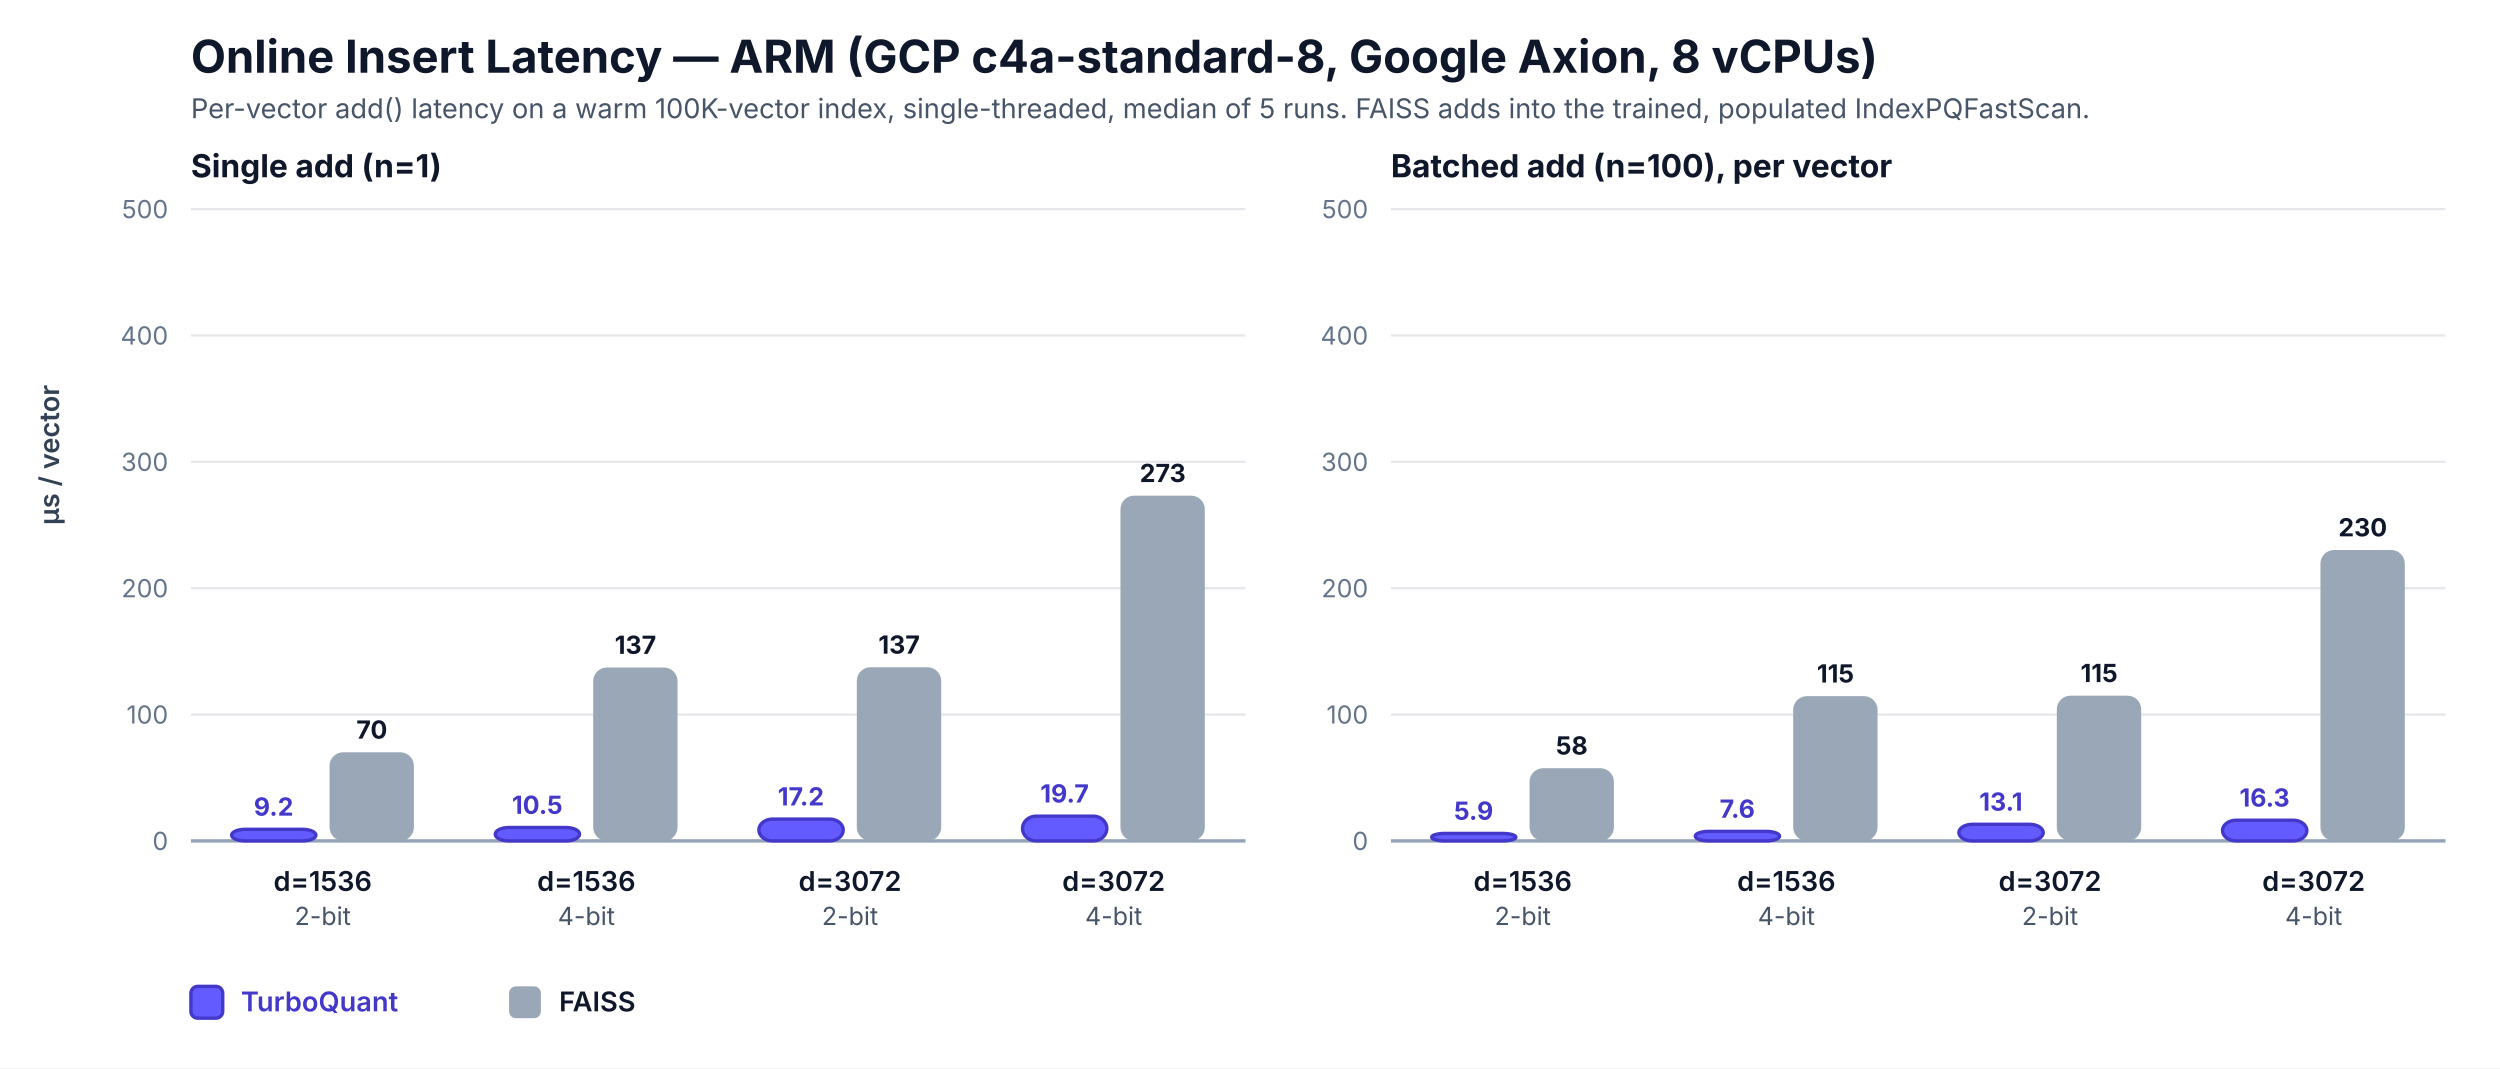
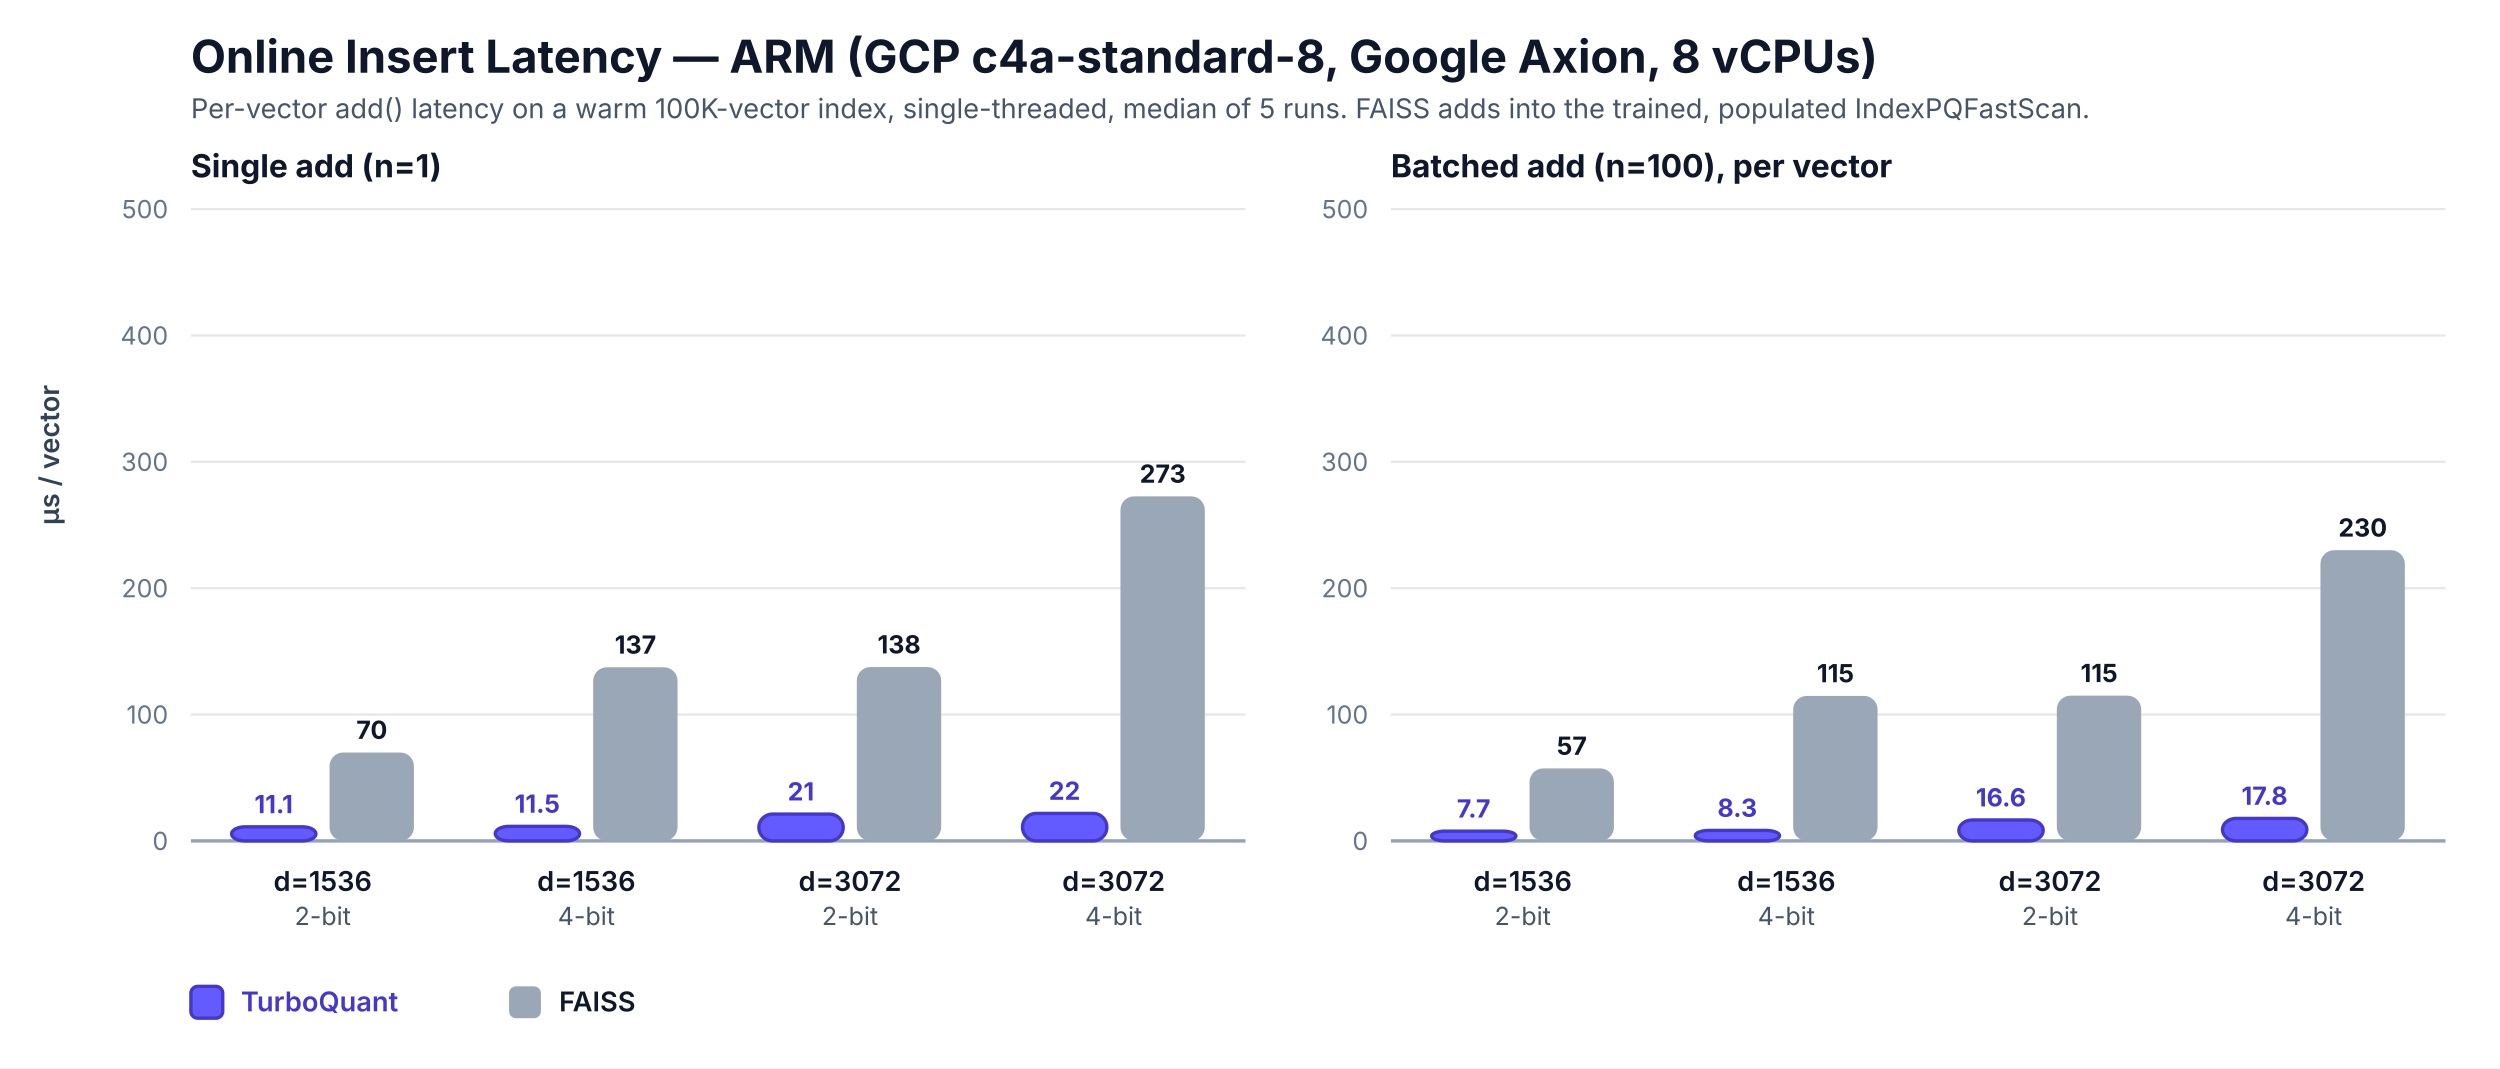
<svg xmlns="http://www.w3.org/2000/svg" width="1100" height="470" viewBox="0 0 1100 470" role="img" aria-label="Online Insert Latency — ARM (GCP c4a-standard-8, Google Axion, 8 vCPUs)">
  <style>
  .title { font: 700 20px -apple-system, BlinkMacSystemFont, "Segoe UI", sans-serif; fill: #0f172a; }
  .subtitle { font: 400 12px -apple-system, BlinkMacSystemFont, "Segoe UI", sans-serif; fill: #475569; }
  .panel { font: 700 14px -apple-system, BlinkMacSystemFont, "Segoe UI", sans-serif; fill: #0f172a; }
  .label { font: 600 12px -apple-system, BlinkMacSystemFont, "Segoe UI", sans-serif; fill: #0f172a; }
  .secondary { font: 400 11px -apple-system, BlinkMacSystemFont, "Segoe UI", sans-serif; fill: #475569; }
  .tick { font: 400 11px -apple-system, BlinkMacSystemFont, "Segoe UI", sans-serif; fill: #64748b; }
  .value { font: 700 11px -apple-system, BlinkMacSystemFont, "Segoe UI", sans-serif; fill: #0f172a; }
  .value-accent { font: 700 11px -apple-system, BlinkMacSystemFont, "Segoe UI", sans-serif; fill: #4338ca; }
  .axis { font: 600 12px -apple-system, BlinkMacSystemFont, "Segoe UI", sans-serif; fill: #334155; }
  .legend { font: 600 12px -apple-system, BlinkMacSystemFont, "Segoe UI", sans-serif; fill: #0f172a; }
</style>
  <rect width="100%" height="100%" fill="#ffffff" />
  <text x="84" y="32" class="title">Online Insert Latency — ARM (GCP c4a-standard-8, Google Axion, 8 vCPUs)</text>
  <text x="84" y="52" class="subtitle">Per-vector add() latency on a warm 100K-vector index, single-threaded, median of 5 runs. FAISS adds into the trained, populated IndexPQFastScan.</text>
  <line x1="84.0" y1="370.0" x2="548.0" y2="370.0" stroke="#e5e7eb" stroke-width="1" />
  <text x="74.0" y="374.0" text-anchor="end" class="tick">0</text>
  <line x1="84.0" y1="314.4" x2="548.0" y2="314.4" stroke="#e5e7eb" stroke-width="1" />
  <text x="74.0" y="318.4" text-anchor="end" class="tick">100</text>
  <line x1="84.0" y1="258.8" x2="548.0" y2="258.8" stroke="#e5e7eb" stroke-width="1" />
  <text x="74.0" y="262.8" text-anchor="end" class="tick">200</text>
  <line x1="84.0" y1="203.2" x2="548.0" y2="203.2" stroke="#e5e7eb" stroke-width="1" />
  <text x="74.0" y="207.2" text-anchor="end" class="tick">300</text>
  <line x1="84.0" y1="147.6" x2="548.0" y2="147.6" stroke="#e5e7eb" stroke-width="1" />
  <text x="74.0" y="151.6" text-anchor="end" class="tick">400</text>
  <line x1="84.0" y1="92.0" x2="548.0" y2="92.0" stroke="#e5e7eb" stroke-width="1" />
  <text x="74.0" y="96.0" text-anchor="end" class="tick">500</text>
  <line x1="84.0" y1="370.0" x2="548.0" y2="370.0" stroke="#94a3b8" stroke-width="1.5" />
  <text x="84.0" y="78" class="panel">Single add (n=1)</text>
-   <rect x="101.9" y="364.9" width="37.12" height="5.1" rx="6" fill="#635bff" stroke="#4338ca" stroke-width="1.5" />
-   <rect x="145.0" y="331.0" width="37.12" height="39.0" rx="6" fill="#9aa7b6" />
-   <text x="120.4" y="358.9" text-anchor="middle" class="value-accent">9.2</text>
-   <text x="163.6" y="325.0" text-anchor="middle" class="value">70</text>
+   <rect x="101.9" y="363.8" width="37.12" height="6.2" rx="6" fill="#635bff" stroke="#4338ca" stroke-width="1.5" />
+   <rect x="145.0" y="331.1" width="37.12" height="38.9" rx="6" fill="#9aa7b6" />
+   <text x="120.4" y="357.8" text-anchor="middle" class="value-accent">11.1</text>
+   <text x="163.6" y="325.1" text-anchor="middle" class="value">70</text>
  <text x="142.0" y="392" text-anchor="middle" class="label">d=1536</text>
  <text x="142.0" y="407" text-anchor="middle" class="secondary">2-bit</text>
-   <rect x="217.9" y="364.1" width="37.12" height="5.9" rx="6" fill="#635bff" stroke="#4338ca" stroke-width="1.5" />
-   <rect x="261.0" y="293.7" width="37.12" height="76.3" rx="6" fill="#9aa7b6" />
-   <text x="236.4" y="358.1" text-anchor="middle" class="value-accent">10.5</text>
-   <text x="279.6" y="287.7" text-anchor="middle" class="value">137</text>
+   <rect x="217.9" y="363.6" width="37.12" height="6.4" rx="6" fill="#635bff" stroke="#4338ca" stroke-width="1.5" />
+   <rect x="261.0" y="293.6" width="37.12" height="76.4" rx="6" fill="#9aa7b6" />
+   <text x="236.4" y="357.6" text-anchor="middle" class="value-accent">11.5</text>
+   <text x="279.6" y="287.6" text-anchor="middle" class="value">137</text>
  <text x="258.0" y="392" text-anchor="middle" class="label">d=1536</text>
  <text x="258.0" y="407" text-anchor="middle" class="secondary">4-bit</text>
-   <rect x="333.9" y="360.4" width="37.12" height="9.6" rx="6" fill="#635bff" stroke="#4338ca" stroke-width="1.5" />
-   <rect x="377.0" y="293.6" width="37.12" height="76.4" rx="6" fill="#9aa7b6" />
-   <text x="352.4" y="354.4" text-anchor="middle" class="value-accent">17.2</text>
-   <text x="395.6" y="287.6" text-anchor="middle" class="value">137</text>
+   <rect x="333.9" y="358.2" width="37.12" height="11.8" rx="6" fill="#635bff" stroke="#4338ca" stroke-width="1.5" />
+   <rect x="377.0" y="293.5" width="37.12" height="76.5" rx="6" fill="#9aa7b6" />
+   <text x="352.4" y="352.2" text-anchor="middle" class="value-accent">21</text>
+   <text x="395.6" y="287.5" text-anchor="middle" class="value">138</text>
  <text x="374.0" y="392" text-anchor="middle" class="label">d=3072</text>
  <text x="374.0" y="407" text-anchor="middle" class="secondary">2-bit</text>
-   <rect x="449.9" y="359.1" width="37.12" height="10.9" rx="6" fill="#635bff" stroke="#4338ca" stroke-width="1.5" />
-   <rect x="493.0" y="218.1" width="37.12" height="151.9" rx="6" fill="#9aa7b6" />
-   <text x="468.4" y="353.1" text-anchor="middle" class="value-accent">19.7</text>
-   <text x="511.6" y="212.1" text-anchor="middle" class="value">273</text>
+   <rect x="449.9" y="357.9" width="37.12" height="12.1" rx="6" fill="#635bff" stroke="#4338ca" stroke-width="1.5" />
+   <rect x="493.0" y="218.4" width="37.12" height="151.6" rx="6" fill="#9aa7b6" />
+   <text x="468.4" y="351.9" text-anchor="middle" class="value-accent">22</text>
+   <text x="511.6" y="212.4" text-anchor="middle" class="value">273</text>
  <text x="490.0" y="392" text-anchor="middle" class="label">d=3072</text>
  <text x="490.0" y="407" text-anchor="middle" class="secondary">4-bit</text>
  <line x1="612.0" y1="370.0" x2="1076.0" y2="370.0" stroke="#e5e7eb" stroke-width="1" />
  <text x="602.0" y="374.0" text-anchor="end" class="tick">0</text>
  <line x1="612.0" y1="314.4" x2="1076.0" y2="314.4" stroke="#e5e7eb" stroke-width="1" />
  <text x="602.0" y="318.4" text-anchor="end" class="tick">100</text>
  <line x1="612.0" y1="258.8" x2="1076.0" y2="258.8" stroke="#e5e7eb" stroke-width="1" />
  <text x="602.0" y="262.8" text-anchor="end" class="tick">200</text>
  <line x1="612.0" y1="203.2" x2="1076.0" y2="203.2" stroke="#e5e7eb" stroke-width="1" />
  <text x="602.0" y="207.2" text-anchor="end" class="tick">300</text>
  <line x1="612.0" y1="147.6" x2="1076.0" y2="147.6" stroke="#e5e7eb" stroke-width="1" />
  <text x="602.0" y="151.6" text-anchor="end" class="tick">400</text>
  <line x1="612.0" y1="92.0" x2="1076.0" y2="92.0" stroke="#e5e7eb" stroke-width="1" />
  <text x="602.0" y="96.0" text-anchor="end" class="tick">500</text>
  <line x1="612.0" y1="370.0" x2="1076.0" y2="370.0" stroke="#94a3b8" stroke-width="1.5" />
  <text x="612.0" y="78" class="panel">Batched add (n=100), per vector</text>
-   <rect x="629.9" y="366.7" width="37.12" height="3.3" rx="6" fill="#635bff" stroke="#4338ca" stroke-width="1.5" />
-   <rect x="673.0" y="338.0" width="37.12" height="32.0" rx="6" fill="#9aa7b6" />
-   <text x="648.4" y="360.7" text-anchor="middle" class="value-accent">5.9</text>
-   <text x="691.6" y="332.0" text-anchor="middle" class="value">58</text>
+   <rect x="629.9" y="365.7" width="37.12" height="4.3" rx="6" fill="#635bff" stroke="#4338ca" stroke-width="1.5" />
+   <rect x="673.0" y="338.1" width="37.12" height="31.9" rx="6" fill="#9aa7b6" />
+   <text x="648.4" y="359.7" text-anchor="middle" class="value-accent">7.7</text>
+   <text x="691.6" y="332.1" text-anchor="middle" class="value">57</text>
  <text x="670.0" y="392" text-anchor="middle" class="label">d=1536</text>
  <text x="670.0" y="407" text-anchor="middle" class="secondary">2-bit</text>
-   <rect x="745.9" y="365.8" width="37.12" height="4.2" rx="6" fill="#635bff" stroke="#4338ca" stroke-width="1.5" />
-   <rect x="789.0" y="306.3" width="37.12" height="63.7" rx="6" fill="#9aa7b6" />
-   <text x="764.4" y="359.8" text-anchor="middle" class="value-accent">7.6</text>
-   <text x="807.6" y="300.3" text-anchor="middle" class="value">115</text>
+   <rect x="745.9" y="365.4" width="37.12" height="4.6" rx="6" fill="#635bff" stroke="#4338ca" stroke-width="1.5" />
+   <rect x="789.0" y="306.2" width="37.12" height="63.8" rx="6" fill="#9aa7b6" />
+   <text x="764.4" y="359.4" text-anchor="middle" class="value-accent">8.3</text>
+   <text x="807.6" y="300.2" text-anchor="middle" class="value">115</text>
  <text x="786.0" y="392" text-anchor="middle" class="label">d=1536</text>
  <text x="786.0" y="407" text-anchor="middle" class="secondary">4-bit</text>
-   <rect x="861.9" y="362.7" width="37.12" height="7.3" rx="6" fill="#635bff" stroke="#4338ca" stroke-width="1.5" />
+   <rect x="861.9" y="360.8" width="37.12" height="9.2" rx="6" fill="#635bff" stroke="#4338ca" stroke-width="1.5" />
  <rect x="905.0" y="306.1" width="37.12" height="63.9" rx="6" fill="#9aa7b6" />
-   <text x="880.4" y="356.7" text-anchor="middle" class="value-accent">13.1</text>
+   <text x="880.4" y="354.8" text-anchor="middle" class="value-accent">16.6</text>
  <text x="923.6" y="300.1" text-anchor="middle" class="value">115</text>
  <text x="902.0" y="392" text-anchor="middle" class="label">d=3072</text>
  <text x="902.0" y="407" text-anchor="middle" class="secondary">2-bit</text>
-   <rect x="977.9" y="360.9" width="37.12" height="9.1" rx="6" fill="#635bff" stroke="#4338ca" stroke-width="1.5" />
-   <rect x="1021.0" y="242.0" width="37.12" height="128.0" rx="6" fill="#9aa7b6" />
-   <text x="996.4" y="354.9" text-anchor="middle" class="value-accent">16.3</text>
-   <text x="1039.6" y="236.0" text-anchor="middle" class="value">230</text>
+   <rect x="977.9" y="360.1" width="37.12" height="9.9" rx="6" fill="#635bff" stroke="#4338ca" stroke-width="1.5" />
+   <rect x="1021.0" y="242.1" width="37.12" height="127.9" rx="6" fill="#9aa7b6" />
+   <text x="996.4" y="354.1" text-anchor="middle" class="value-accent">17.8</text>
+   <text x="1039.6" y="236.1" text-anchor="middle" class="value">230</text>
  <text x="1018.0" y="392" text-anchor="middle" class="label">d=3072</text>
  <text x="1018.0" y="407" text-anchor="middle" class="secondary">4-bit</text>
  <text x="26" y="231.0" transform="rotate(-90, 26, 231.0)" class="axis">µs / vector</text>
  <rect x="84" y="434" width="14" height="14" rx="3" fill="#635bff" stroke="#4338ca" stroke-width="1.5" />
  <text x="106" y="445" class="legend" style="fill: #4338ca;">TurboQuant</text>
  <rect x="224" y="434" width="14" height="14" rx="3" fill="#9aa7b6" />
  <text x="246" y="445" class="legend">FAISS</text>
</svg>
